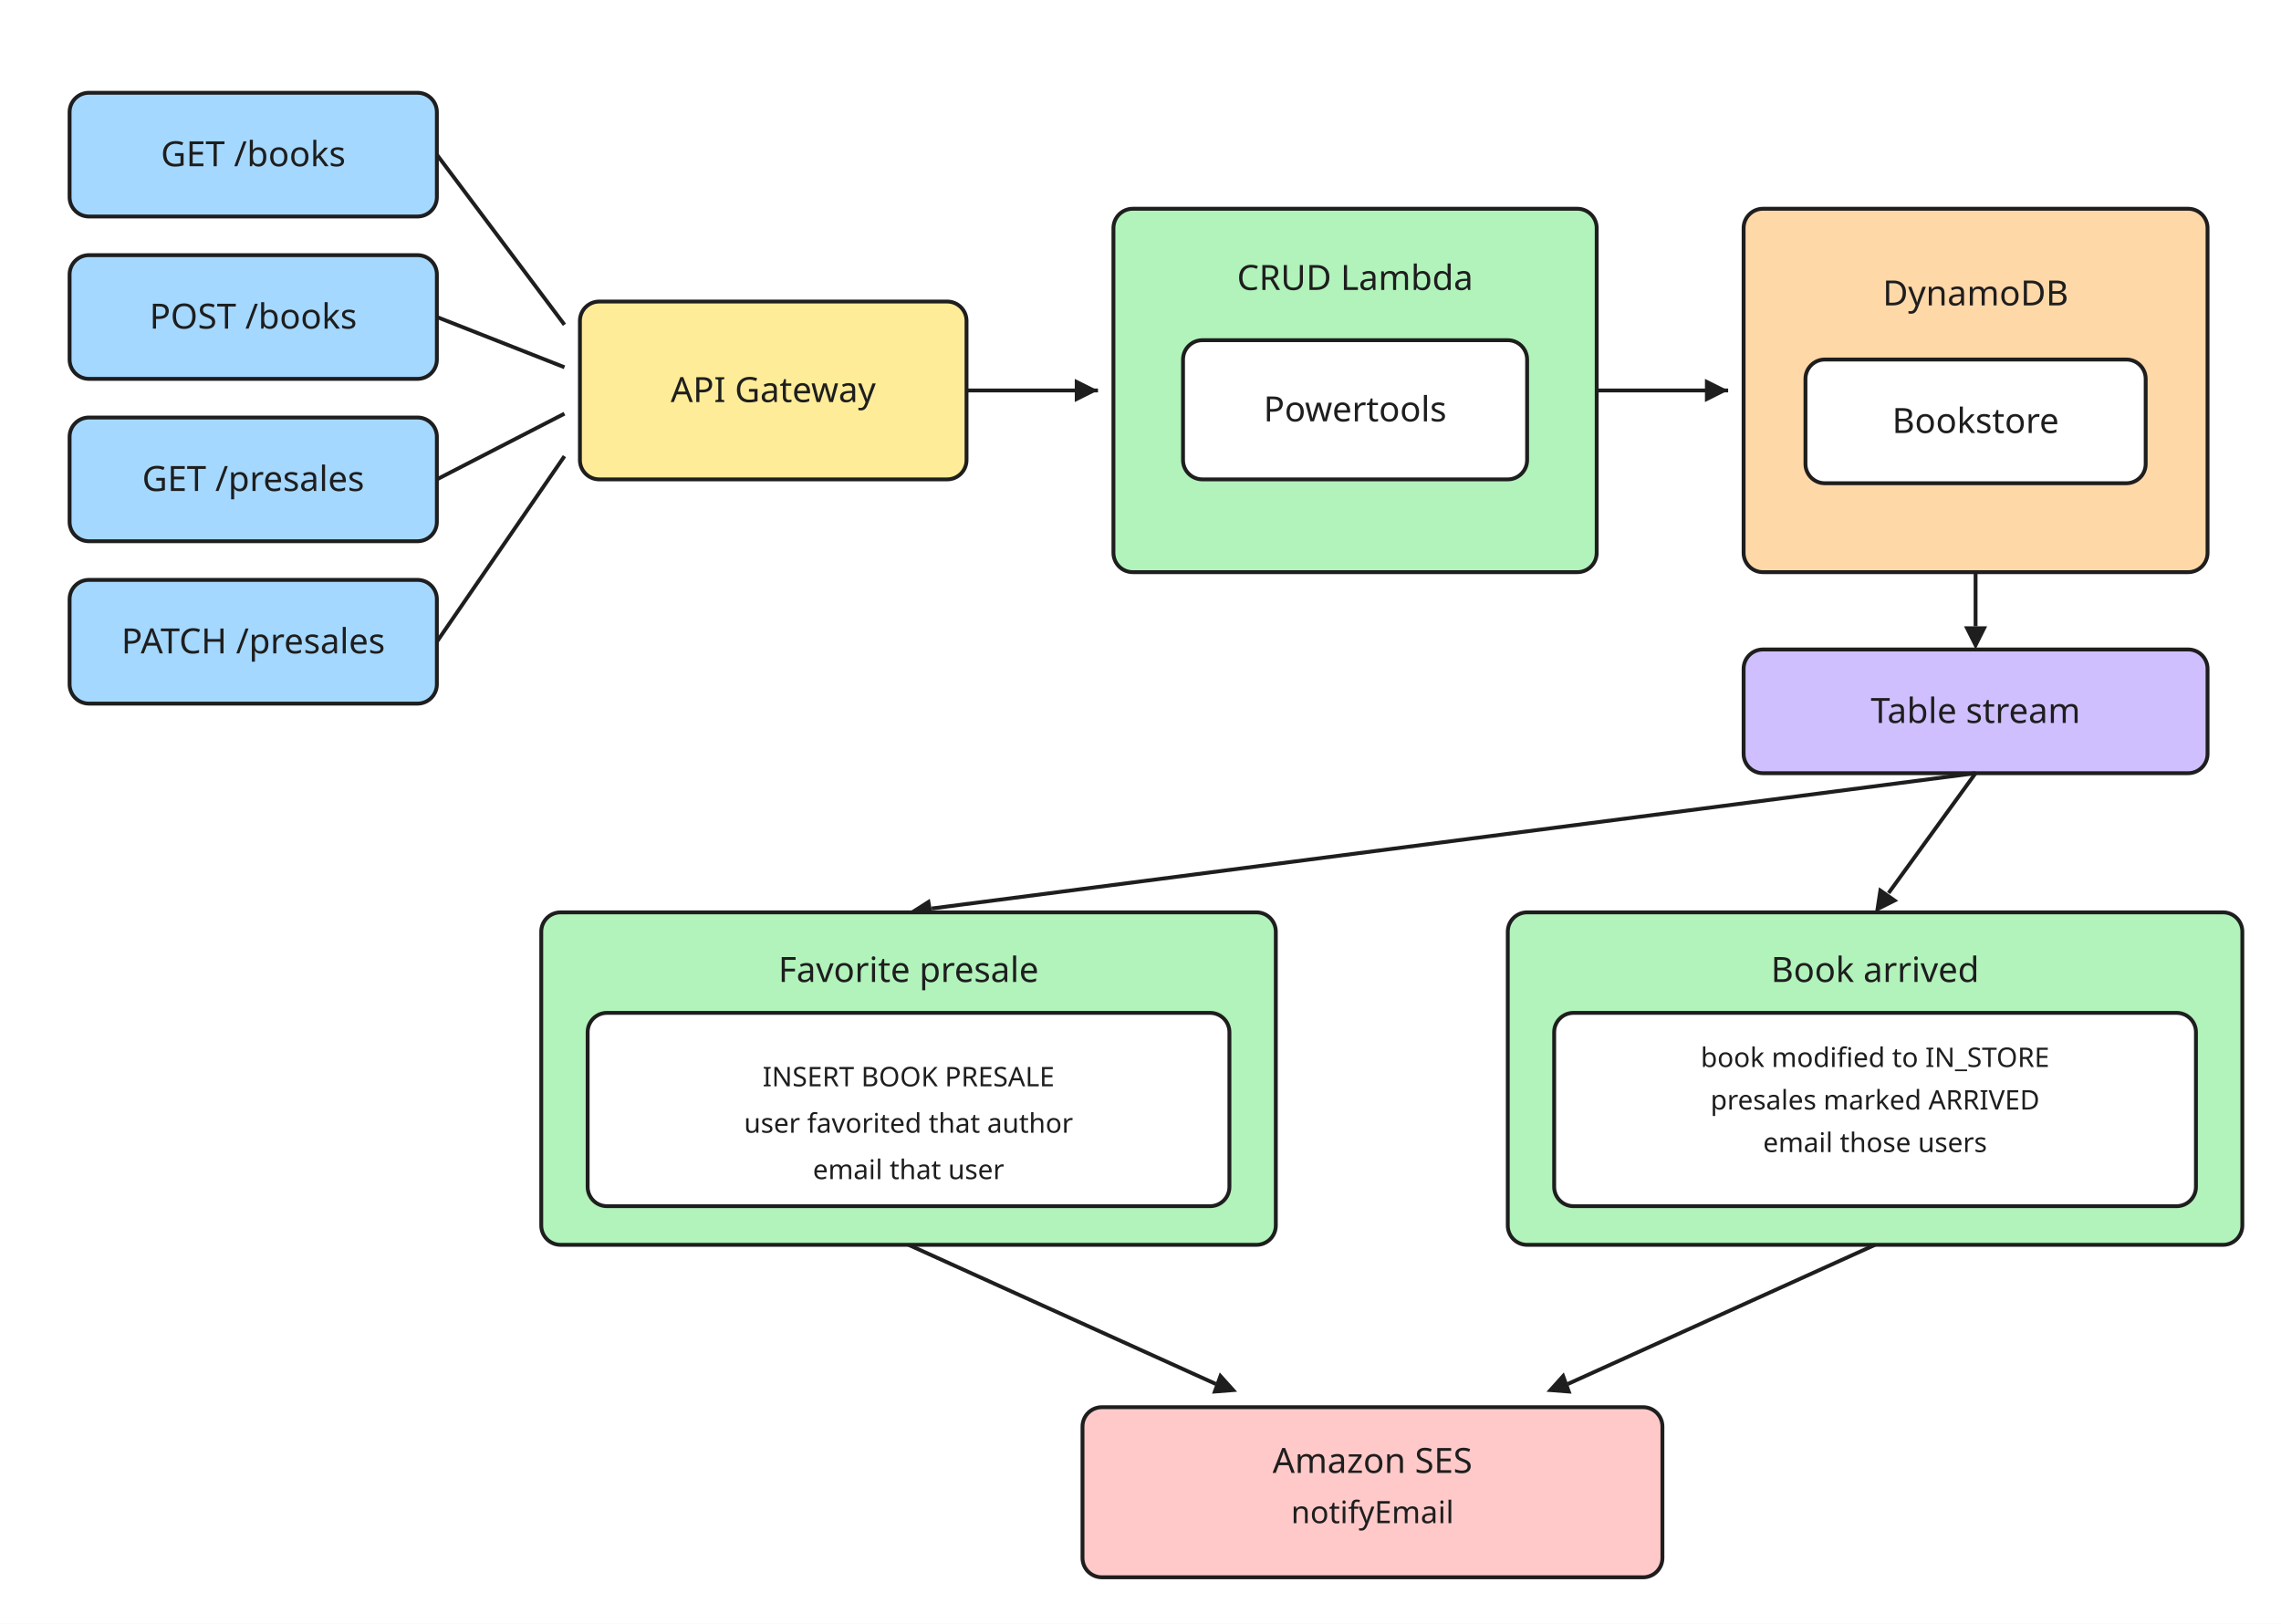
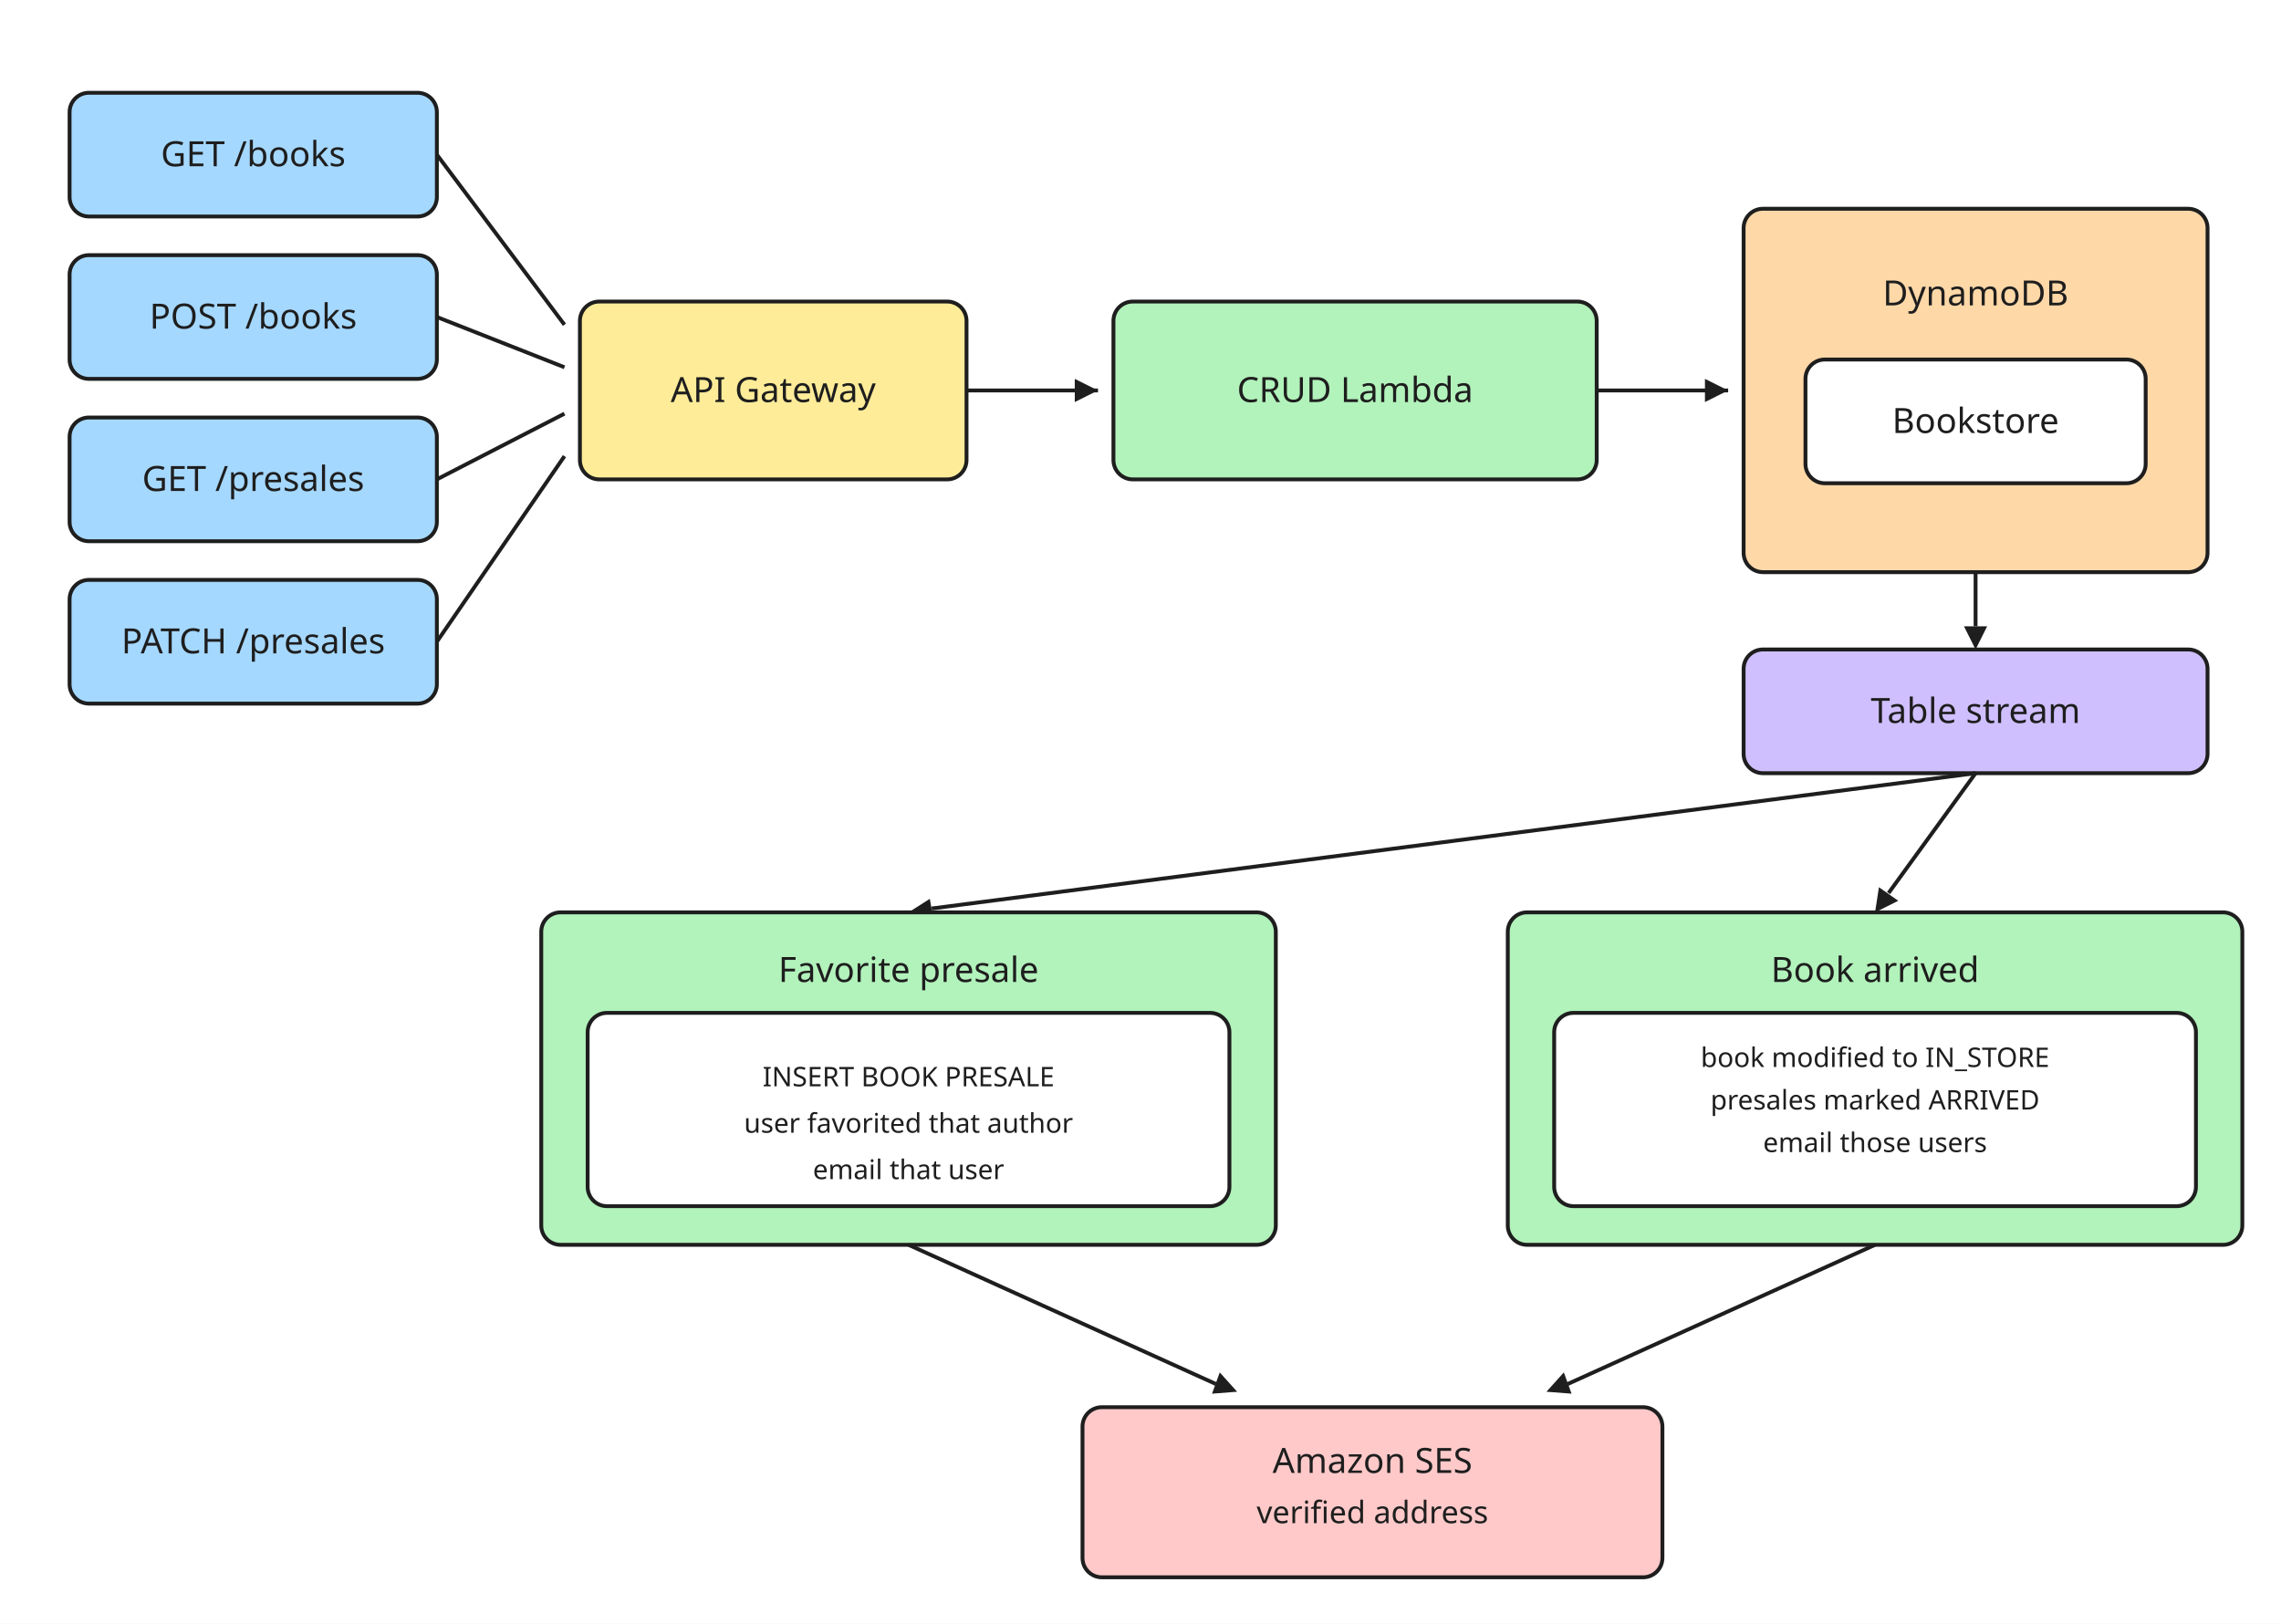
<svg xmlns="http://www.w3.org/2000/svg" width="1180" height="840" viewBox="0 0 1180 840" fill="none">
  <rect width="1180" height="840" fill="#ffffff" />
  <rect x="36" y="48" width="190" height="64" rx="10" fill="#a5d8ff" stroke="#1e1e1e" stroke-width="2" />
  <text x="131" y="86" text-anchor="middle" font-family="ui-sans-serif, sans-serif" font-size="18" fill="#1e1e1e">GET /books</text>
  <rect x="36" y="132" width="190" height="64" rx="10" fill="#a5d8ff" stroke="#1e1e1e" stroke-width="2" />
  <text x="131" y="170" text-anchor="middle" font-family="ui-sans-serif, sans-serif" font-size="18" fill="#1e1e1e">POST /books</text>
  <rect x="36" y="216" width="190" height="64" rx="10" fill="#a5d8ff" stroke="#1e1e1e" stroke-width="2" />
  <text x="131" y="254" text-anchor="middle" font-family="ui-sans-serif, sans-serif" font-size="18" fill="#1e1e1e">GET /presales</text>
  <rect x="36" y="300" width="190" height="64" rx="10" fill="#a5d8ff" stroke="#1e1e1e" stroke-width="2" />
  <text x="131" y="338" text-anchor="middle" font-family="ui-sans-serif, sans-serif" font-size="18" fill="#1e1e1e">PATCH /presales</text>
  <line x1="226" y1="80" x2="292" y2="168" stroke="#1e1e1e" stroke-width="2" />
  <line x1="226" y1="164" x2="292" y2="190" stroke="#1e1e1e" stroke-width="2" />
  <line x1="226" y1="248" x2="292" y2="214" stroke="#1e1e1e" stroke-width="2" />
  <line x1="226" y1="332" x2="292" y2="236" stroke="#1e1e1e" stroke-width="2" />
  <rect x="300" y="156" width="200" height="92" rx="10" fill="#ffec99" stroke="#1e1e1e" stroke-width="2" />
  <text x="400" y="208" text-anchor="middle" font-family="ui-sans-serif, sans-serif" font-size="18" fill="#1e1e1e">API Gateway</text>
  <line x1="500" y1="202" x2="568" y2="202" stroke="#1e1e1e" stroke-width="2" />
  <polygon points="568,202 556,196 556,208" fill="#1e1e1e" />
-   <rect x="576" y="108" width="250" height="188" rx="10" fill="#b2f2bb" stroke="#1e1e1e" stroke-width="2" />
-   <text x="701" y="150" text-anchor="middle" font-family="ui-sans-serif, sans-serif" font-size="18" fill="#1e1e1e">CRUD Lambda</text>
-   <rect x="612" y="176" width="178" height="72" rx="10" fill="#ffffff" stroke="#1e1e1e" stroke-width="2" />
-   <text x="701" y="218" text-anchor="middle" font-family="ui-sans-serif, sans-serif" font-size="18" fill="#1e1e1e">Powertools</text>
+   <rect x="576" y="156" width="250" height="92" rx="10" fill="#b2f2bb" stroke="#1e1e1e" stroke-width="2" />
+   <text x="701" y="208" text-anchor="middle" font-family="ui-sans-serif, sans-serif" font-size="18" fill="#1e1e1e">CRUD Lambda</text>
  <line x1="826" y1="202" x2="894" y2="202" stroke="#1e1e1e" stroke-width="2" />
  <polygon points="894,202 882,196 882,208" fill="#1e1e1e" />
  <rect x="902" y="108" width="240" height="188" rx="10" fill="#ffd8a8" stroke="#1e1e1e" stroke-width="2" />
  <text x="1022" y="158" text-anchor="middle" font-family="ui-sans-serif, sans-serif" font-size="18" fill="#1e1e1e">DynamoDB</text>
  <rect x="934" y="186" width="176" height="64" rx="10" fill="#ffffff" stroke="#1e1e1e" stroke-width="2" />
  <text x="1022" y="224" text-anchor="middle" font-family="ui-sans-serif, sans-serif" font-size="18" fill="#1e1e1e">Bookstore</text>
  <line x1="1022" y1="296" x2="1022" y2="324" stroke="#1e1e1e" stroke-width="2" />
  <polygon points="1022,336 1016,324 1028,324" fill="#1e1e1e" />
  <rect x="902" y="336" width="240" height="64" rx="10" fill="#d0bfff" stroke="#1e1e1e" stroke-width="2" />
  <text x="1022" y="374" text-anchor="middle" font-family="ui-sans-serif, sans-serif" font-size="18" fill="#1e1e1e">Table stream</text>
  <line x1="1022" y1="400" x2="482" y2="470" stroke="#1e1e1e" stroke-width="2" />
  <polygon points="470,472 481,465 483,476" fill="#1e1e1e" />
  <line x1="1022" y1="400" x2="977" y2="462" stroke="#1e1e1e" stroke-width="2" />
  <polygon points="970,472 972,459 982,466" fill="#1e1e1e" />
  <rect x="280" y="472" width="380" height="172" rx="10" fill="#b2f2bb" stroke="#1e1e1e" stroke-width="2" />
  <text x="470" y="508" text-anchor="middle" font-family="ui-sans-serif, sans-serif" font-size="18" fill="#1e1e1e">Favorite presale</text>
  <rect x="304" y="524" width="332" height="100" rx="10" fill="#ffffff" stroke="#1e1e1e" stroke-width="2" />
  <text x="470" y="562" text-anchor="middle" font-family="ui-sans-serif, sans-serif" font-size="14" fill="#1e1e1e">INSERT BOOK PRESALE</text>
  <text x="470" y="586" text-anchor="middle" font-family="ui-sans-serif, sans-serif" font-size="14" fill="#1e1e1e">user favorited that author</text>
  <text x="470" y="610" text-anchor="middle" font-family="ui-sans-serif, sans-serif" font-size="14" fill="#1e1e1e">email that user</text>
  <rect x="780" y="472" width="380" height="172" rx="10" fill="#b2f2bb" stroke="#1e1e1e" stroke-width="2" />
  <text x="970" y="508" text-anchor="middle" font-family="ui-sans-serif, sans-serif" font-size="18" fill="#1e1e1e">Book arrived</text>
  <rect x="804" y="524" width="332" height="100" rx="10" fill="#ffffff" stroke="#1e1e1e" stroke-width="2" />
  <text x="970" y="552" text-anchor="middle" font-family="ui-sans-serif, sans-serif" font-size="14" fill="#1e1e1e">book modified to IN_STORE</text>
  <text x="970" y="574" text-anchor="middle" font-family="ui-sans-serif, sans-serif" font-size="14" fill="#1e1e1e">presales marked ARRIVED</text>
  <text x="970" y="596" text-anchor="middle" font-family="ui-sans-serif, sans-serif" font-size="14" fill="#1e1e1e">email those users</text>
  <line x1="470" y1="644" x2="629" y2="716" stroke="#1e1e1e" stroke-width="2" />
  <polygon points="640,720 627,721 631,710" fill="#1e1e1e" />
  <line x1="970" y1="644" x2="811" y2="716" stroke="#1e1e1e" stroke-width="2" />
  <polygon points="800,720 809,710 813,721" fill="#1e1e1e" />
  <rect x="560" y="728" width="300" height="88" rx="10" fill="#ffc9c9" stroke="#1e1e1e" stroke-width="2" />
  <text x="710" y="762" text-anchor="middle" font-family="ui-sans-serif, sans-serif" font-size="18" fill="#1e1e1e">Amazon SES</text>
-   <text x="710" y="788" text-anchor="middle" font-family="ui-sans-serif, sans-serif" font-size="16" fill="#1e1e1e">notifyEmail</text>
+   <text x="710" y="788" text-anchor="middle" font-family="ui-sans-serif, sans-serif" font-size="16" fill="#1e1e1e">verified address</text>
</svg>
